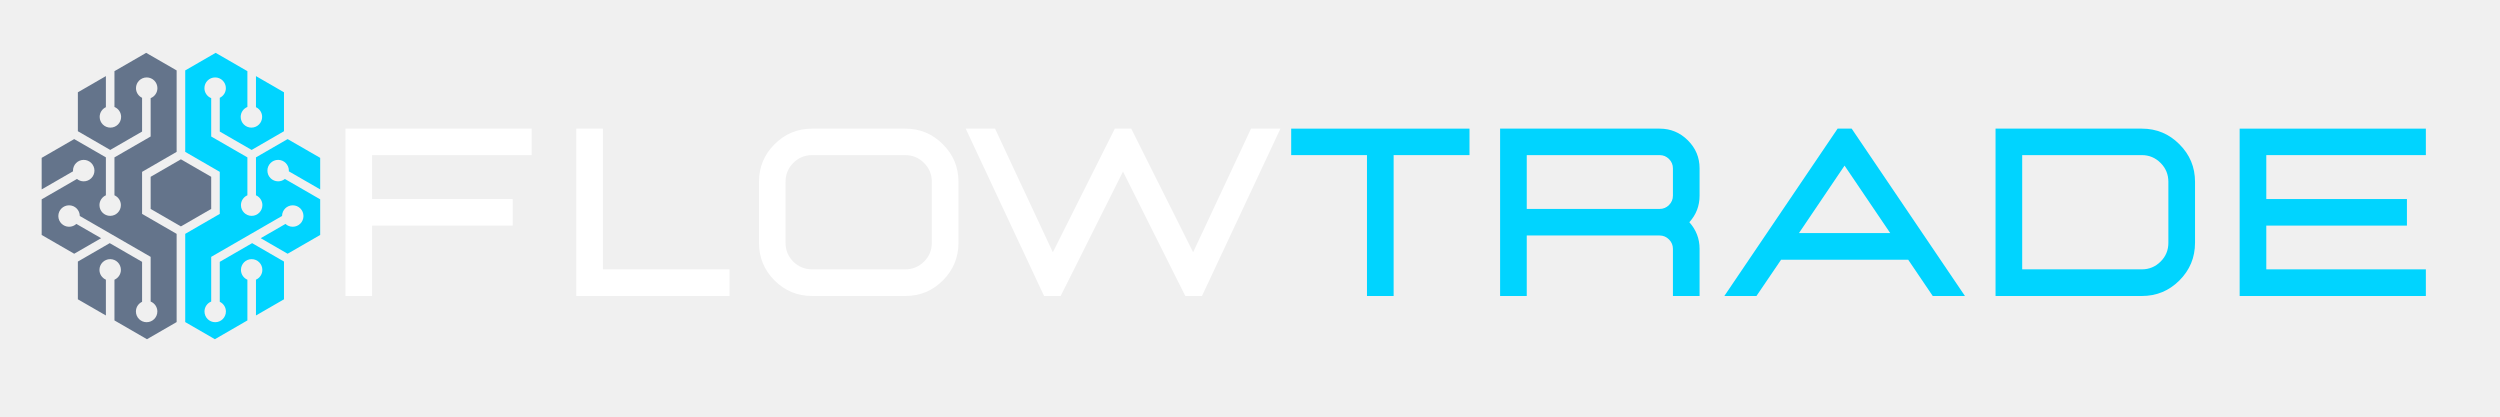
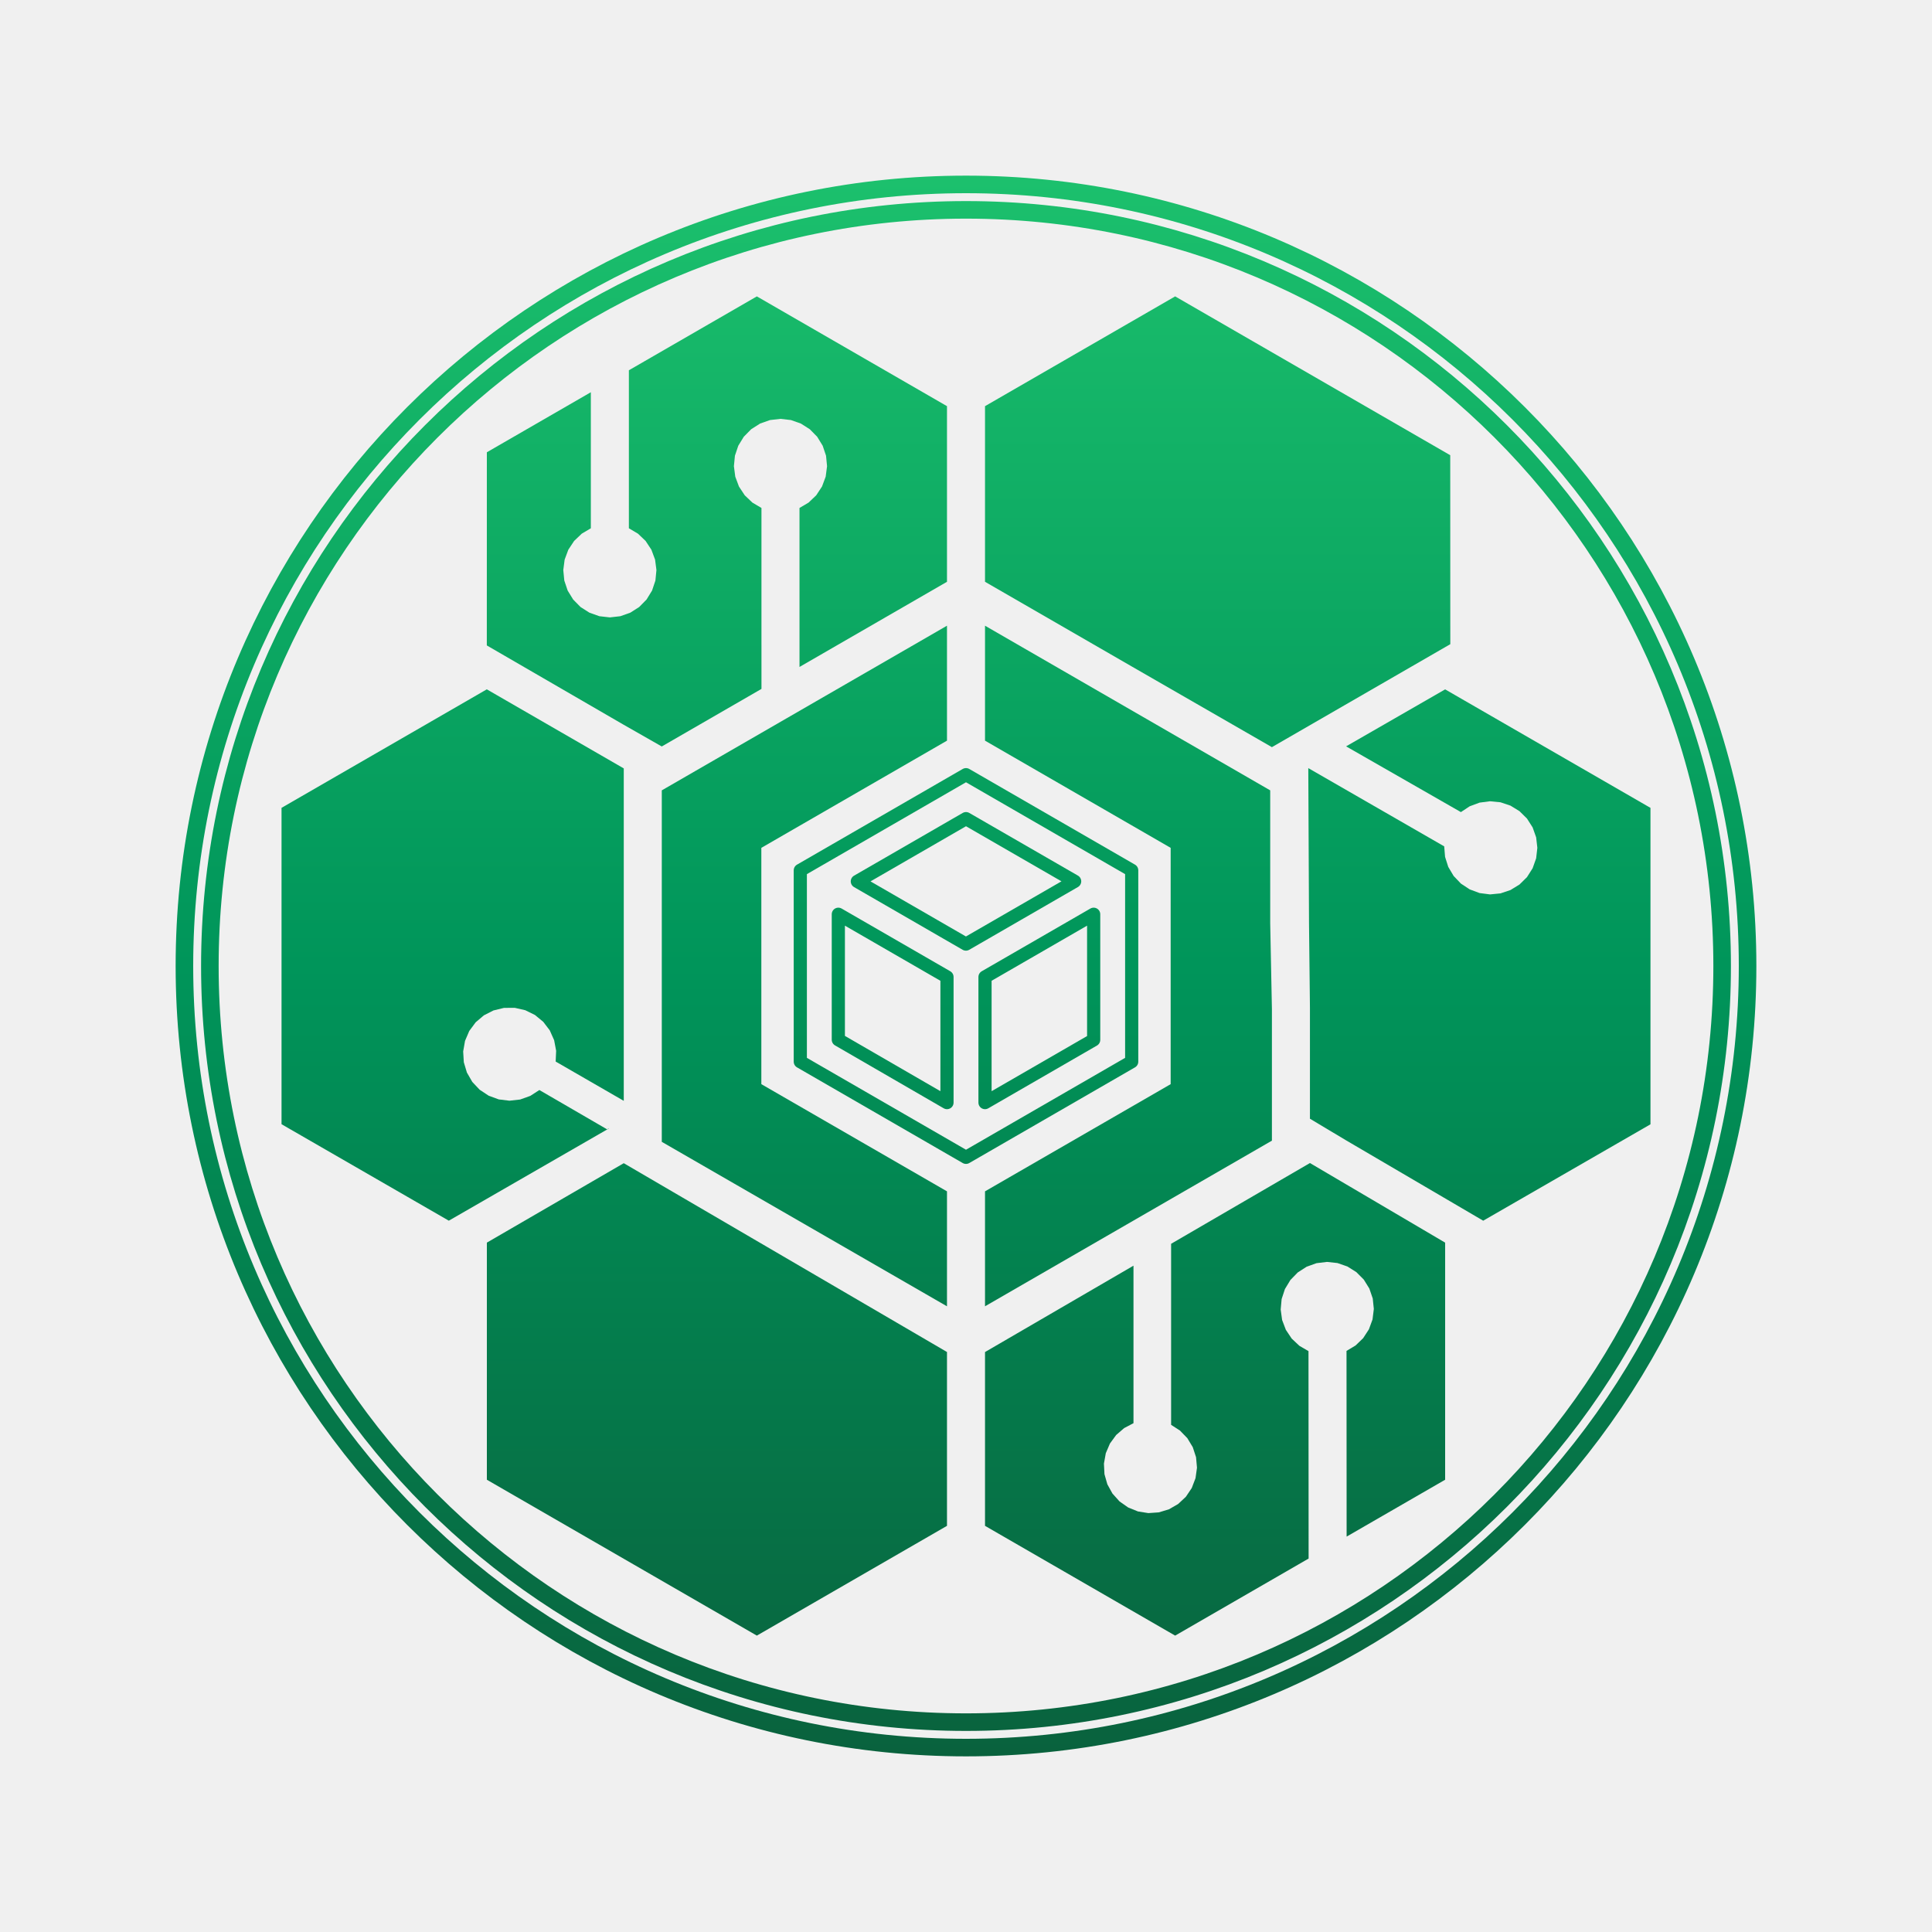
- <svg xmlns="http://www.w3.org/2000/svg" width="600" zoomAndPan="magnify" viewBox="0 0 450 75" height="100" preserveAspectRatio="xMidYMid meet" version="1.0">
+ <svg xmlns="http://www.w3.org/2000/svg" viewBox="-110 -110 220 220" width="512" height="512">
  <defs>
-     <g />
-     <clipPath id="20769c7b40">
-       <path d="M 7.5 9.508 L 32 9.508 L 32 61.258 L 7.5 61.258 Z M 7.5 9.508 " clip-rule="nonzero" />
-     </clipPath>
-     <clipPath id="5aacb7c94a">
-       <path d="M 33 9.508 L 57.75 9.508 L 57.75 61.258 L 33 61.258 Z M 33 9.508 " clip-rule="nonzero" />
-     </clipPath>
+     <linearGradient id="g-trade" x1="0" y1="100" x2="0" y2="-100" gradientUnits="userSpaceOnUse">
+       <stop offset="0%" stop-color="#0A5C3A" />
+       <stop offset="50%" stop-color="#00955A" />
+       <stop offset="100%" stop-color="#1FC56F" />
+     </linearGradient>
  </defs>
-   <path fill="#64748b" d="M 27.117 37.609 L 32.562 40.754 L 38.016 37.609 L 38.016 31.824 L 32.562 28.676 L 27.117 31.824 Z M 27.117 37.609 " fill-opacity="1" fill-rule="evenodd" />
-   <g clip-path="url(#20769c7b40)">
-     <path fill="#64748b" d="M 31.793 42.094 L 25.574 38.5 L 25.574 30.934 L 31.793 27.336 L 31.793 12.676 L 26.309 9.512 L 20.602 12.809 L 20.602 19.254 C 21.309 19.543 21.801 20.234 21.801 21.043 C 21.801 22.109 20.938 22.973 19.871 22.973 C 18.809 22.973 17.941 22.109 17.941 21.043 C 17.941 20.27 18.395 19.602 19.059 19.293 L 19.059 13.699 L 14.016 16.613 L 14.016 23.621 L 19.84 26.988 L 25.574 23.68 L 25.574 17.605 C 24.926 17.297 24.477 16.637 24.477 15.867 C 24.477 14.805 25.344 13.938 26.406 13.938 C 27.473 13.938 28.336 14.805 28.336 15.867 C 28.336 16.684 27.832 17.383 27.117 17.664 L 27.117 24.57 L 20.602 28.328 L 20.602 35.152 C 21.281 35.453 21.758 36.133 21.758 36.922 C 21.758 37.988 20.898 38.855 19.828 38.855 C 18.762 38.855 17.902 37.988 17.902 36.922 C 17.902 36.133 18.379 35.453 19.059 35.152 L 19.059 28.324 L 13.355 25.035 L 7.5 28.414 L 7.5 34.094 L 13.145 30.836 L 13.137 30.711 C 13.137 29.645 14.004 28.777 15.066 28.777 C 16.133 28.777 17 29.645 17 30.711 C 17 31.773 16.133 32.641 15.066 32.641 C 14.605 32.641 14.184 32.48 13.855 32.211 L 7.5 35.879 L 7.5 42.293 L 13.355 45.672 L 18.203 42.875 L 13.746 40.305 C 13.398 40.625 12.938 40.816 12.434 40.816 C 11.367 40.816 10.5 39.949 10.5 38.887 C 10.5 37.82 11.367 36.957 12.434 36.957 C 13.496 36.957 14.355 37.816 14.363 38.875 L 27.117 46.234 L 27.117 54.277 C 27.824 54.566 28.324 55.258 28.324 56.066 C 28.324 57.133 27.457 57.996 26.395 57.996 C 25.328 57.996 24.465 57.133 24.465 56.066 C 24.465 55.297 24.918 54.629 25.574 54.324 L 25.574 47.129 L 19.75 43.766 L 14.016 47.082 L 14.016 53.875 L 19.059 56.785 L 19.059 50.34 C 18.379 50.047 17.902 49.367 17.902 48.578 C 17.902 47.512 18.77 46.645 19.832 46.645 C 20.898 46.645 21.762 47.512 21.762 48.578 C 21.762 49.367 21.281 50.051 20.602 50.348 L 20.602 57.676 L 26.453 61.059 L 31.793 57.973 Z M 31.793 42.094 " fill-opacity="1" fill-rule="evenodd" />
-   </g>
-   <g clip-path="url(#5aacb7c94a)">
-     <path fill="#00d4ff" d="M 33.34 42.094 L 33.34 57.973 L 38.676 61.059 L 44.531 57.676 L 44.531 50.348 C 43.844 50.051 43.371 49.367 43.371 48.578 C 43.371 47.512 44.23 46.645 45.293 46.645 C 46.363 46.645 47.223 47.512 47.223 48.578 C 47.223 49.367 46.75 50.047 46.074 50.34 L 46.074 56.785 L 51.117 53.875 L 51.117 47.082 L 45.383 43.766 L 39.559 47.129 L 39.559 54.324 C 40.215 54.629 40.664 55.297 40.664 56.066 C 40.664 57.133 39.805 57.996 38.734 57.996 C 37.668 57.996 36.809 57.133 36.809 56.066 C 36.809 55.258 37.309 54.566 38.016 54.277 L 38.016 46.234 L 50.77 38.875 C 50.777 37.816 51.637 36.957 52.695 36.957 C 53.766 36.957 54.625 37.82 54.625 38.887 C 54.625 39.949 53.766 40.816 52.695 40.816 C 52.188 40.816 51.734 40.625 51.387 40.305 L 46.93 42.875 L 51.77 45.672 L 57.633 42.293 L 57.633 35.879 L 51.277 32.211 C 50.945 32.48 50.52 32.641 50.066 32.641 C 49 32.641 48.133 31.773 48.133 30.711 C 48.133 29.645 49 28.777 50.066 28.777 C 51.129 28.777 51.996 29.645 51.996 30.711 L 51.988 30.836 L 57.633 34.094 L 57.633 28.414 L 51.77 25.035 L 46.074 28.324 L 46.074 35.152 C 46.754 35.453 47.23 36.133 47.23 36.922 C 47.23 37.988 46.363 38.855 45.301 38.855 C 44.234 38.855 43.371 37.988 43.371 36.922 C 43.371 36.133 43.844 35.453 44.531 35.152 L 44.531 28.328 L 38.016 24.57 L 38.016 17.664 C 37.301 17.383 36.797 16.684 36.797 15.867 C 36.797 14.805 37.66 13.938 38.727 13.938 C 39.789 13.938 40.656 14.805 40.656 15.867 C 40.656 16.637 40.207 17.297 39.559 17.605 L 39.559 23.68 L 45.293 26.988 L 51.117 23.621 L 51.117 16.613 L 46.074 13.699 L 46.074 19.293 C 46.73 19.602 47.184 20.27 47.184 21.043 C 47.184 22.109 46.32 22.973 45.254 22.973 C 44.191 22.973 43.324 22.109 43.324 21.043 C 43.324 20.234 43.824 19.543 44.531 19.254 L 44.531 12.809 L 38.816 9.512 L 33.34 12.676 L 33.34 27.336 L 39.559 30.934 L 39.559 38.5 Z M 33.34 42.094 " fill-opacity="1" fill-rule="evenodd" />
-   </g>
-   <g fill="#ffffff" fill-opacity="1">
-     <g transform="translate(57.97793, 53.27923)">
-       <g>
-         <path d="M 9 0 L 4.203 0 L 4.203 -30.125 L 37.719 -30.125 L 37.719 -25.359 L 9 -25.359 L 9 -17.453 L 34.312 -17.453 L 34.312 -12.672 L 9 -12.672 Z M 9 0 " />
-       </g>
-     </g>
-   </g>
-   <g fill="#ffffff" fill-opacity="1">
-     <g transform="translate(99.52237, 53.27923)">
-       <g>
-         <path d="M 31.797 0 L 31.797 -4.797 L 9 -4.797 L 9 -30.125 L 4.203 -30.125 L 4.203 0 Z M 31.797 0 " />
-       </g>
-     </g>
-   </g>
-   <g fill="#ffffff" fill-opacity="1">
-     <g transform="translate(133.4628, 53.27923)">
-       <g>
-         <path d="M 29.484 0 C 32.129 0 34.383 -0.93 36.25 -2.797 C 38.125 -4.672 39.062 -6.93 39.062 -9.578 L 39.062 -20.562 C 39.062 -23.195 38.125 -25.445 36.25 -27.312 C 34.383 -29.188 32.129 -30.125 29.484 -30.125 L 12.734 -30.125 C 10.086 -30.125 7.828 -29.188 5.953 -27.312 C 4.086 -25.445 3.156 -23.195 3.156 -20.562 L 3.156 -9.578 C 3.156 -6.93 4.086 -4.672 5.953 -2.797 C 7.828 -0.93 10.086 0 12.734 0 Z M 29.484 -4.797 L 12.734 -4.797 C 11.398 -4.797 10.266 -5.258 9.328 -6.188 C 8.398 -7.113 7.938 -8.242 7.938 -9.578 L 7.938 -20.562 C 7.938 -21.883 8.398 -23.016 9.328 -23.953 C 10.266 -24.891 11.398 -25.359 12.734 -25.359 L 29.484 -25.359 C 30.797 -25.359 31.922 -24.891 32.859 -23.953 C 33.797 -23.016 34.266 -21.883 34.266 -20.562 L 34.266 -9.578 C 34.266 -8.242 33.797 -7.113 32.859 -6.188 C 31.922 -5.258 30.797 -4.797 29.484 -4.797 Z M 29.484 -4.797 " />
-       </g>
-     </g>
-   </g>
-   <g fill="#ffffff" fill-opacity="1">
-     <g transform="translate(173.2001, 53.27923)">
-       <g>
-         <path d="M 43.156 0 L 40.156 0 L 28.938 -22.391 L 17.719 0 L 14.734 0 L 0.625 -30.125 L 5.906 -30.125 L 16.312 -7.875 L 27.469 -30.125 L 30.422 -30.125 L 41.562 -7.875 L 51.984 -30.125 L 57.281 -30.125 Z M 43.156 0 " />
-       </g>
-     </g>
-   </g>
-   <g fill="#00d4ff" fill-opacity="1">
-     <g transform="translate(231.7904, 53.27923)">
-       <g>
-         <path d="M 19.062 0 L 14.266 0 L 14.266 -25.359 L 0.625 -25.359 L 0.625 -30.125 L 32.719 -30.125 L 32.719 -25.359 L 19.062 -25.359 Z M 19.062 0 " />
-       </g>
-     </g>
-   </g>
-   <g fill="#00d4ff" fill-opacity="1">
-     <g transform="translate(265.8148, 53.27923)">
-       <g>
-         <path d="M 40.109 0 L 35.312 0 L 35.312 -8.484 C 35.312 -9.141 35.078 -9.703 34.609 -10.172 C 34.141 -10.648 33.578 -10.891 32.922 -10.891 L 9 -10.891 L 9 0 L 4.203 0 L 4.203 -30.125 L 32.922 -30.125 C 34.898 -30.125 36.594 -29.422 38 -28.016 C 39.406 -26.617 40.109 -24.938 40.109 -22.969 L 40.109 -18.062 C 40.109 -16.219 39.492 -14.625 38.266 -13.281 C 39.492 -11.914 40.109 -10.316 40.109 -8.484 Z M 32.922 -15.672 C 33.578 -15.672 34.141 -15.906 34.609 -16.375 C 35.078 -16.844 35.312 -17.406 35.312 -18.062 L 35.312 -22.969 C 35.312 -23.625 35.078 -24.188 34.609 -24.656 C 34.141 -25.125 33.578 -25.359 32.922 -25.359 L 9 -25.359 L 9 -15.672 Z M 32.922 -15.672 " />
-       </g>
-     </g>
-   </g>
-   <g fill="#00d4ff" fill-opacity="1">
-     <g transform="translate(309.7539, 53.27923)">
-       <g>
-         <path d="M 43.938 0 L 38.141 0 L 33.719 -6.531 L 10.844 -6.531 L 6.406 0 L 0.625 0 L 21.016 -30.125 L 23.547 -30.125 Z M 30.484 -11.328 L 22.266 -23.469 L 14.062 -11.328 Z M 30.484 -11.328 " />
-       </g>
-     </g>
-   </g>
-   <g fill="#00d4ff" fill-opacity="1">
-     <g transform="translate(354.9954, 53.27923)">
-       <g>
-         <path d="M 30.531 0 C 33.176 0 35.43 -0.93 37.297 -2.797 C 39.172 -4.672 40.109 -6.93 40.109 -9.578 L 40.109 -20.562 C 40.109 -23.195 39.172 -25.445 37.297 -27.312 C 35.43 -29.188 33.176 -30.125 30.531 -30.125 L 4.203 -30.125 L 4.203 0 Z M 30.531 -4.797 L 9 -4.797 L 9 -25.359 L 30.531 -25.359 C 31.844 -25.359 32.969 -24.891 33.906 -23.953 C 34.844 -23.016 35.312 -21.883 35.312 -20.562 L 35.312 -9.578 C 35.312 -8.242 34.844 -7.113 33.906 -6.188 C 32.969 -5.258 31.844 -4.797 30.531 -4.797 Z M 30.531 -4.797 " />
-       </g>
-     </g>
-   </g>
-   <g fill="#00d4ff" fill-opacity="1">
-     <g transform="translate(398.9344, 53.27923)">
-       <g>
-         <path d="M 37.719 0 L 4.203 0 L 4.203 -30.125 L 37.719 -30.125 L 37.719 -25.359 L 9 -25.359 L 9 -17.453 L 34.312 -17.453 L 34.312 -12.672 L 9 -12.672 L 9 -4.797 L 37.719 -4.797 Z M 37.719 0 " />
-       </g>
-     </g>
-   </g>
-   <g fill="#ffffff" fill-opacity="1">
-     <g transform="translate(440.4896, 53.27923)">
-       <g />
-     </g>
-   </g>
+   <path d="M -34.644,-24.998 L -23.290,-31.553 L -23.290,-36.553 L -23.291,-36.553 L -23.291,-52.158 L -24.324,-52.769 L -25.193,-53.596 L -25.854,-54.598 L -26.273,-55.722 L -26.429,-56.912 L -26.313,-58.107 L -25.931,-59.245 L -25.303,-60.268 L -24.462,-61.123 L -23.449,-61.768 L -22.318,-62.168 L -21.125,-62.304 L -19.933,-62.168 L -18.802,-61.768 L -17.789,-61.123 L -16.948,-60.268 L -16.320,-59.245 L -15.938,-58.107 L -15.822,-56.912 L -15.978,-55.722 L -16.397,-54.598 L -17.058,-53.596 L -17.927,-52.769 L -18.960,-52.158 L -18.960,-34.053 L -2.165,-43.750 L -2.165,-63.750 L -23.816,-76.250 L -38.389,-67.836 L -38.389,-49.843 L -37.356,-49.232 L -36.487,-48.404 L -35.825,-47.403 L -35.406,-46.278 L -35.251,-45.088 L -35.367,-43.893 L -35.748,-42.755 L -36.376,-41.732 L -37.218,-40.876 L -38.230,-40.232 L -39.362,-39.831 L -40.555,-39.696 L -41.747,-39.831 L -42.879,-40.232 L -43.891,-40.876 L -44.733,-41.732 L -45.361,-42.755 L -45.742,-43.893 L -45.858,-45.088 L -45.703,-46.278 L -45.284,-47.403 L -44.622,-48.404 L -43.753,-49.232 L -42.720,-49.843 L -42.720,-65.336 L -54.561,-58.499 L -54.566,-36.504 L -39.002,-27.482 L -34.644,-24.998 Z" fill="url(#g-trade)" fill-rule="nonzero" stroke="none" />
+   <path d="M 2.165,-63.750 L 2.165,-43.751 L 18.833,-34.132 L 34.835,-24.919 L 34.835,-24.921 L 55.148,-36.646 L 55.141,-58.164 L 23.797,-76.261 L 23.797,-76.239 L 2.165,-63.750 Z" fill="url(#g-trade)" fill-rule="nonzero" stroke="none" />
+   <path d="M 39.165,4.751 L 39.060,-4.801 L 38.977,-22.534 L 54.454,-13.623 L 54.552,-12.427 L 54.916,-11.284 L 55.528,-10.252 L 56.356,-9.384 L 57.358,-8.724 L 58.483,-8.306 L 59.672,-8.152 L 60.866,-8.269 L 62.004,-8.651 L 63.026,-9.279 L 63.881,-10.121 L 64.524,-11.133 L 64.924,-12.264 L 65.060,-13.456 L 64.924,-14.648 L 64.524,-15.779 L 63.879,-16.791 L 63.024,-17.633 L 62.002,-18.260 L 60.864,-18.642 L 59.670,-18.759 L 58.481,-18.604 L 57.356,-18.186 L 56.355,-17.525 L 43.282,-25.011 L 54.560,-31.500 L 77.942,-18.008 L 77.942,18.027 L 58.895,29.003 L 43.301,19.865 L 39.165,17.391 L 39.165,4.751 Z" fill="url(#g-trade)" fill-rule="nonzero" stroke="none" />
+   <path d="M 2.165,25.660 L 2.165,38.750 L 34.835,19.888 L 34.835,4.924 L 34.641,-4.842 L 34.641,-20.000 L 2.165,-38.750 L 2.165,-25.660 L 23.305,-13.455 L 23.305,13.455 L 2.165,25.660 Z" fill="url(#g-trade)" fill-rule="nonzero" stroke="none" />
+   <path d="M -2.165,38.751 L -2.165,25.660 L -23.305,13.455 L -23.305,-13.455 L -2.165,-25.660 L -2.165,-38.750 L -34.641,-20.000 L -34.641,-4.842 L -34.641,4.842 L -34.641,20.023 L -2.165,38.751 Z" fill="url(#g-trade)" fill-rule="nonzero" stroke="none" />
+   <path d="M -77.942,18.016 L -58.892,29.001 L -40.639,18.486 L -40.661,18.473 L -40.875,18.597 L -48.582,14.123 L -49.612,14.790 L -50.768,15.203 L -51.987,15.339 L -53.205,15.191 L -54.356,14.768 L -55.380,14.091 L -56.220,13.197 L -56.833,12.134 L -57.185,10.959 L -57.258,9.734 L -57.047,8.525 L -56.564,7.398 L -55.835,6.411 L -54.899,5.618 L -53.806,5.061 L -52.614,4.770 L -51.387,4.761 L -50.191,5.034 L -49.090,5.575 L -48.142,6.354 L -47.398,7.329 L -46.899,8.450 L -46.671,9.656 L -46.725,10.881 L -38.971,15.354 L -38.971,4.843 L -38.971,-4.843 L -38.971,-22.500 L -54.567,-31.504 L -77.942,-18.009 L -77.942,18.016 Z" fill="url(#g-trade)" fill-rule="nonzero" stroke="none" />
+   <path d="M -2.165,63.750 L -2.165,43.955 L -38.971,22.455 L -54.560,31.500 L -54.560,58.500 L -23.816,76.250 L -2.165,63.750 Z" fill="url(#g-trade)" fill-rule="nonzero" stroke="none" />
+   <path d="M 54.560,58.500 L 54.561,31.501 L 39.165,22.437 L 23.356,31.633 L 23.356,52.248 L 24.365,52.901 L 25.202,53.764 L 25.823,54.793 L 26.196,55.936 L 26.302,57.133 L 26.136,58.323 L 25.706,59.446 L 25.035,60.443 L 24.156,61.263 L 23.115,61.864 L 21.965,62.215 L 20.766,62.299 L 19.579,62.110 L 18.465,61.659 L 17.481,60.968 L 16.678,60.074 L 16.097,59.022 L 15.767,57.866 L 15.707,56.665 L 15.918,55.482 L 16.390,54.377 L 17.099,53.406 L 18.009,52.620 L 19.072,52.059 L 19.072,38.989 L 19.073,38.988 L 19.073,38.932 L 19.072,38.932 L 19.072,34.125 L 2.165,43.960 L 2.165,63.750 L 23.816,76.250 L 39.014,67.475 L 39.000,43.855 L 37.963,43.250 L 37.089,42.428 L 36.422,41.430 L 35.996,40.308 L 35.834,39.119 L 35.942,37.924 L 36.317,36.784 L 36.939,35.757 L 37.775,34.897 L 38.784,34.246 L 39.913,33.839 L 41.105,33.696 L 42.298,33.825 L 43.432,34.218 L 44.448,34.857 L 45.295,35.707 L 45.928,36.727 L 46.317,37.862 L 46.440,39.056 L 46.292,40.247 L 45.879,41.374 L 45.224,42.380 L 44.360,43.212 L 43.330,43.829 L 43.342,64.976 L 54.560,58.500 Z" fill="url(#g-trade)" fill-rule="nonzero" stroke="none" />
+   <path d="M 2.165,1.250 L 14.538,-5.893 L 14.538,8.409 L 2.165,15.554 L 2.165,1.250 Z" fill="none" stroke="url(#g-trade)" stroke-width="1.5" stroke-linejoin="round" stroke-linecap="round" />
+   <path d="M 0.000,-16.780 L 12.372,-9.643 L -0.007,-2.496 L -12.374,-9.636 L 0.000,-16.780 Z" fill="none" stroke="url(#g-trade)" stroke-width="1.5" stroke-linejoin="round" stroke-linecap="round" />
+   <path d="M -2.165,15.554 L -14.538,8.393 L -14.538,-5.893 L -2.165,1.250 L -2.165,15.554 Z" fill="none" stroke="url(#g-trade)" stroke-width="1.5" stroke-linejoin="round" stroke-linecap="round" />
+   <path d="M 0.000,21.787 L 18.868,10.893 L 18.868,-10.893 L 0.000,-21.787 L -18.868,-10.893 L -18.868,10.893 L 0.000,21.787 Z" fill="none" stroke="url(#g-trade)" stroke-width="1.5" stroke-linejoin="round" stroke-linecap="round" />
+   <circle cx="0" cy="0" r="86.103" fill="none" stroke="url(#g-trade)" stroke-width="2.0" />
+   <circle cx="0" cy="0" r="89.000" fill="none" stroke="url(#g-trade)" stroke-width="2.0" />
</svg>
